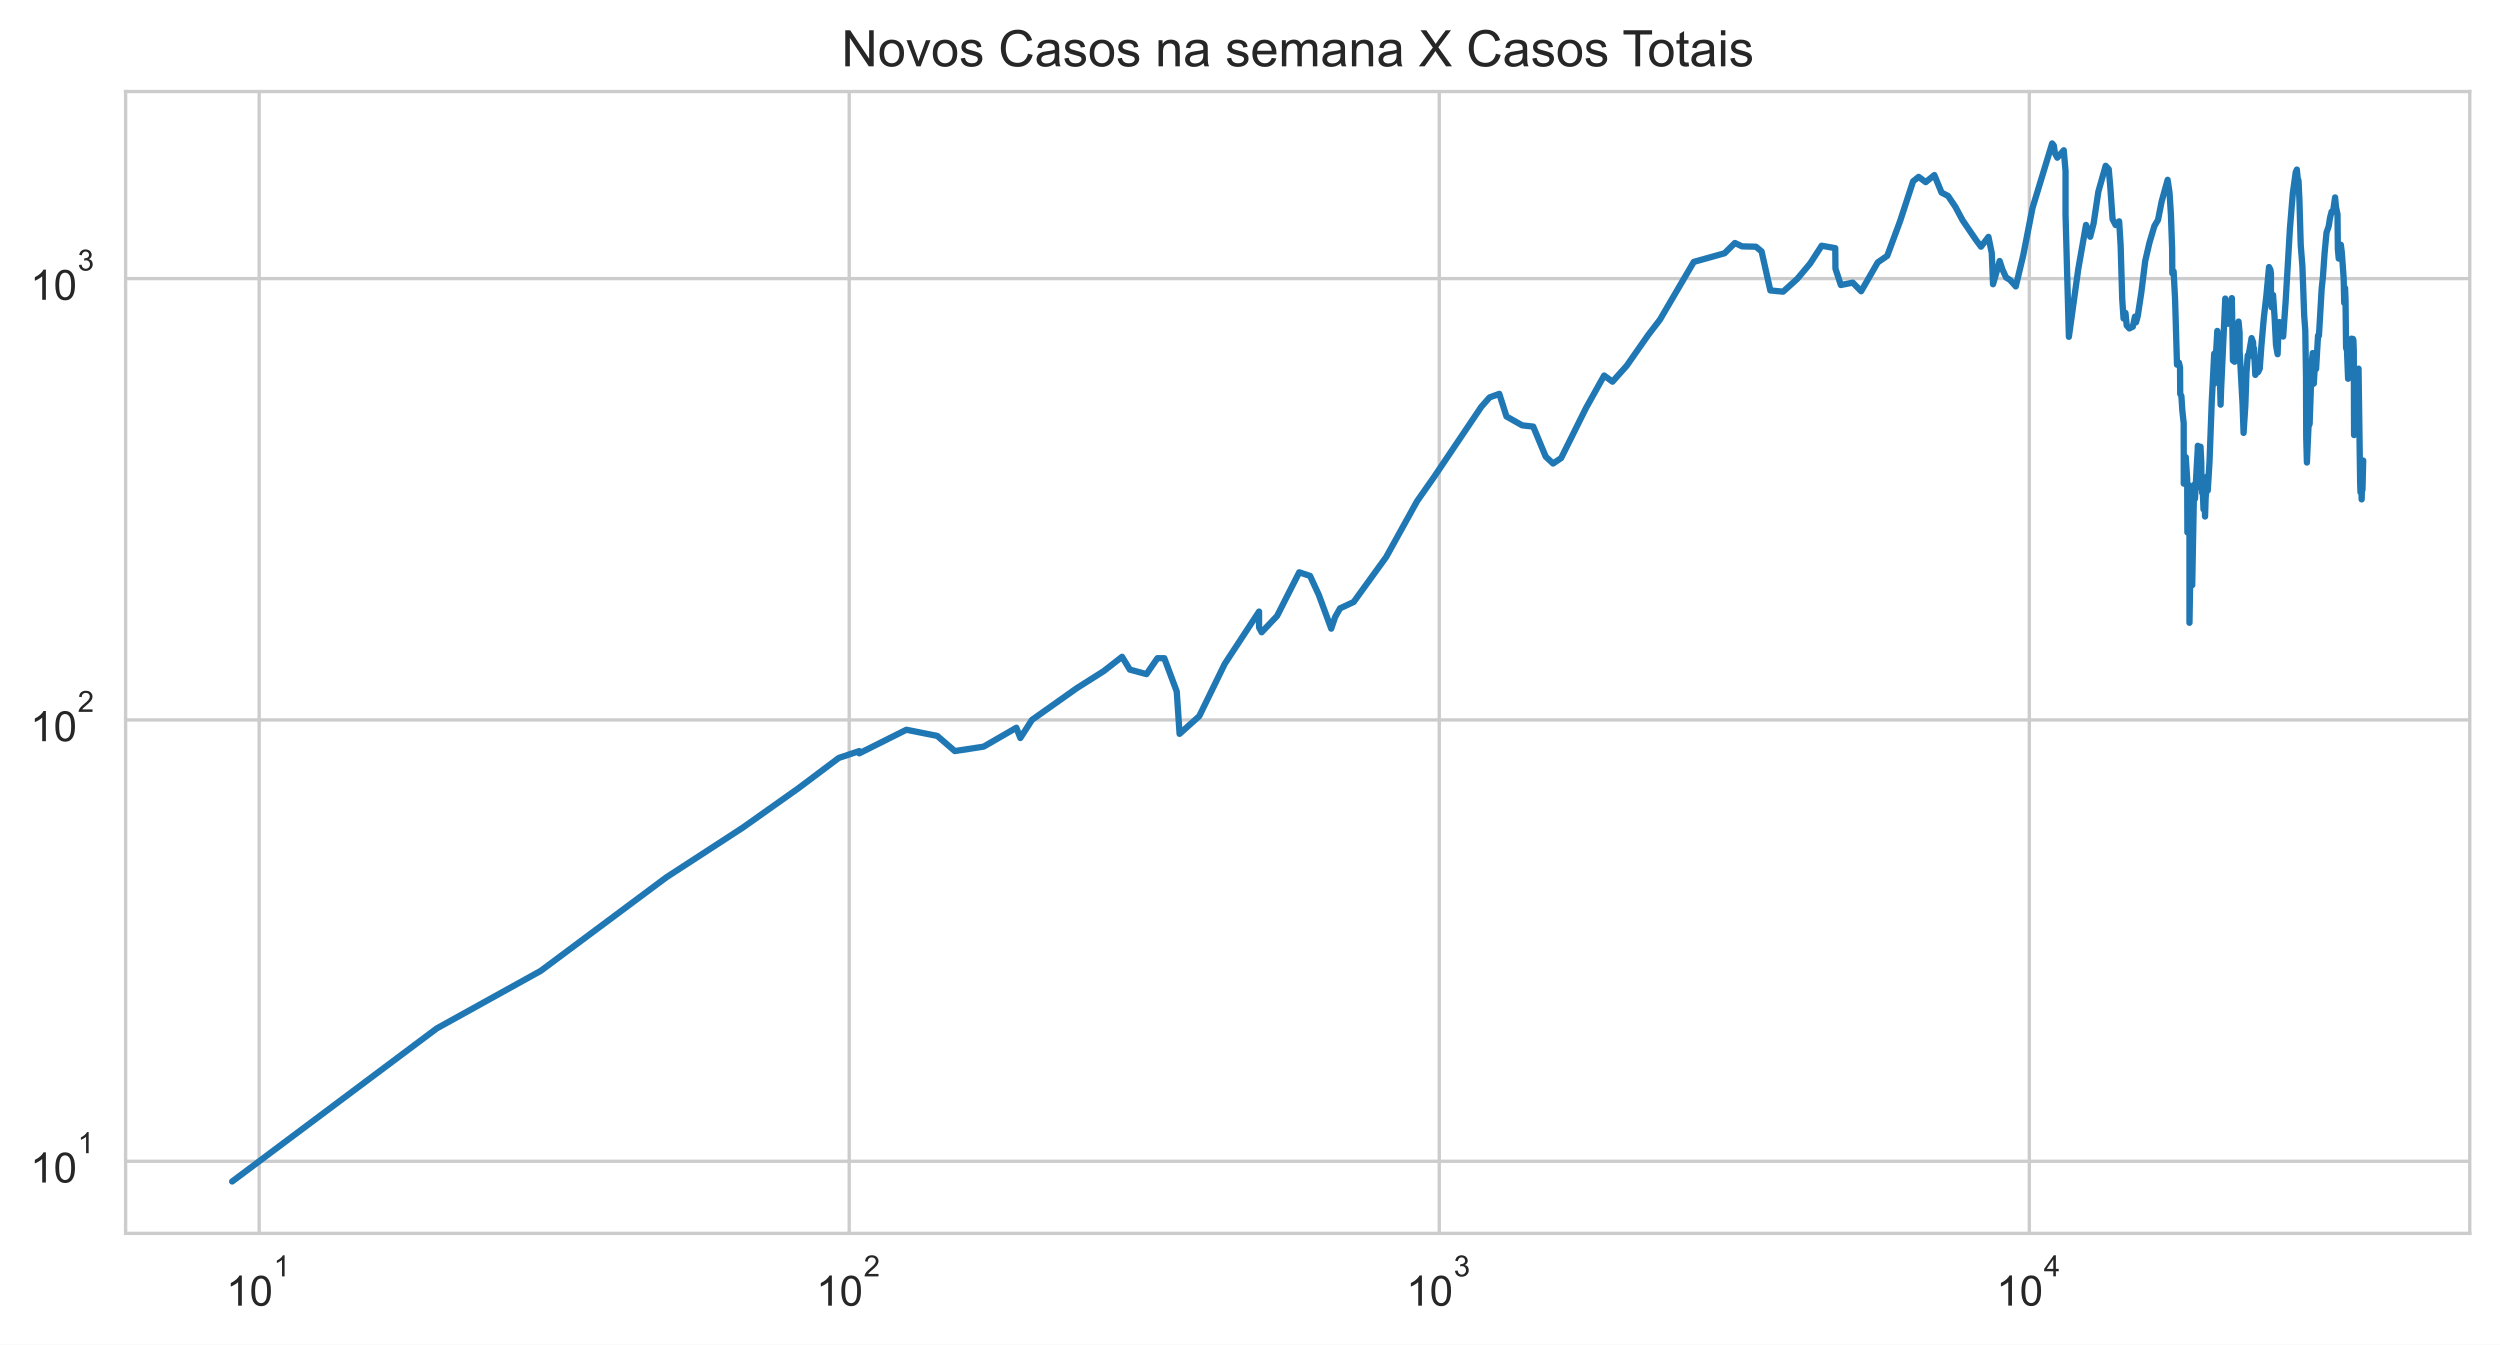
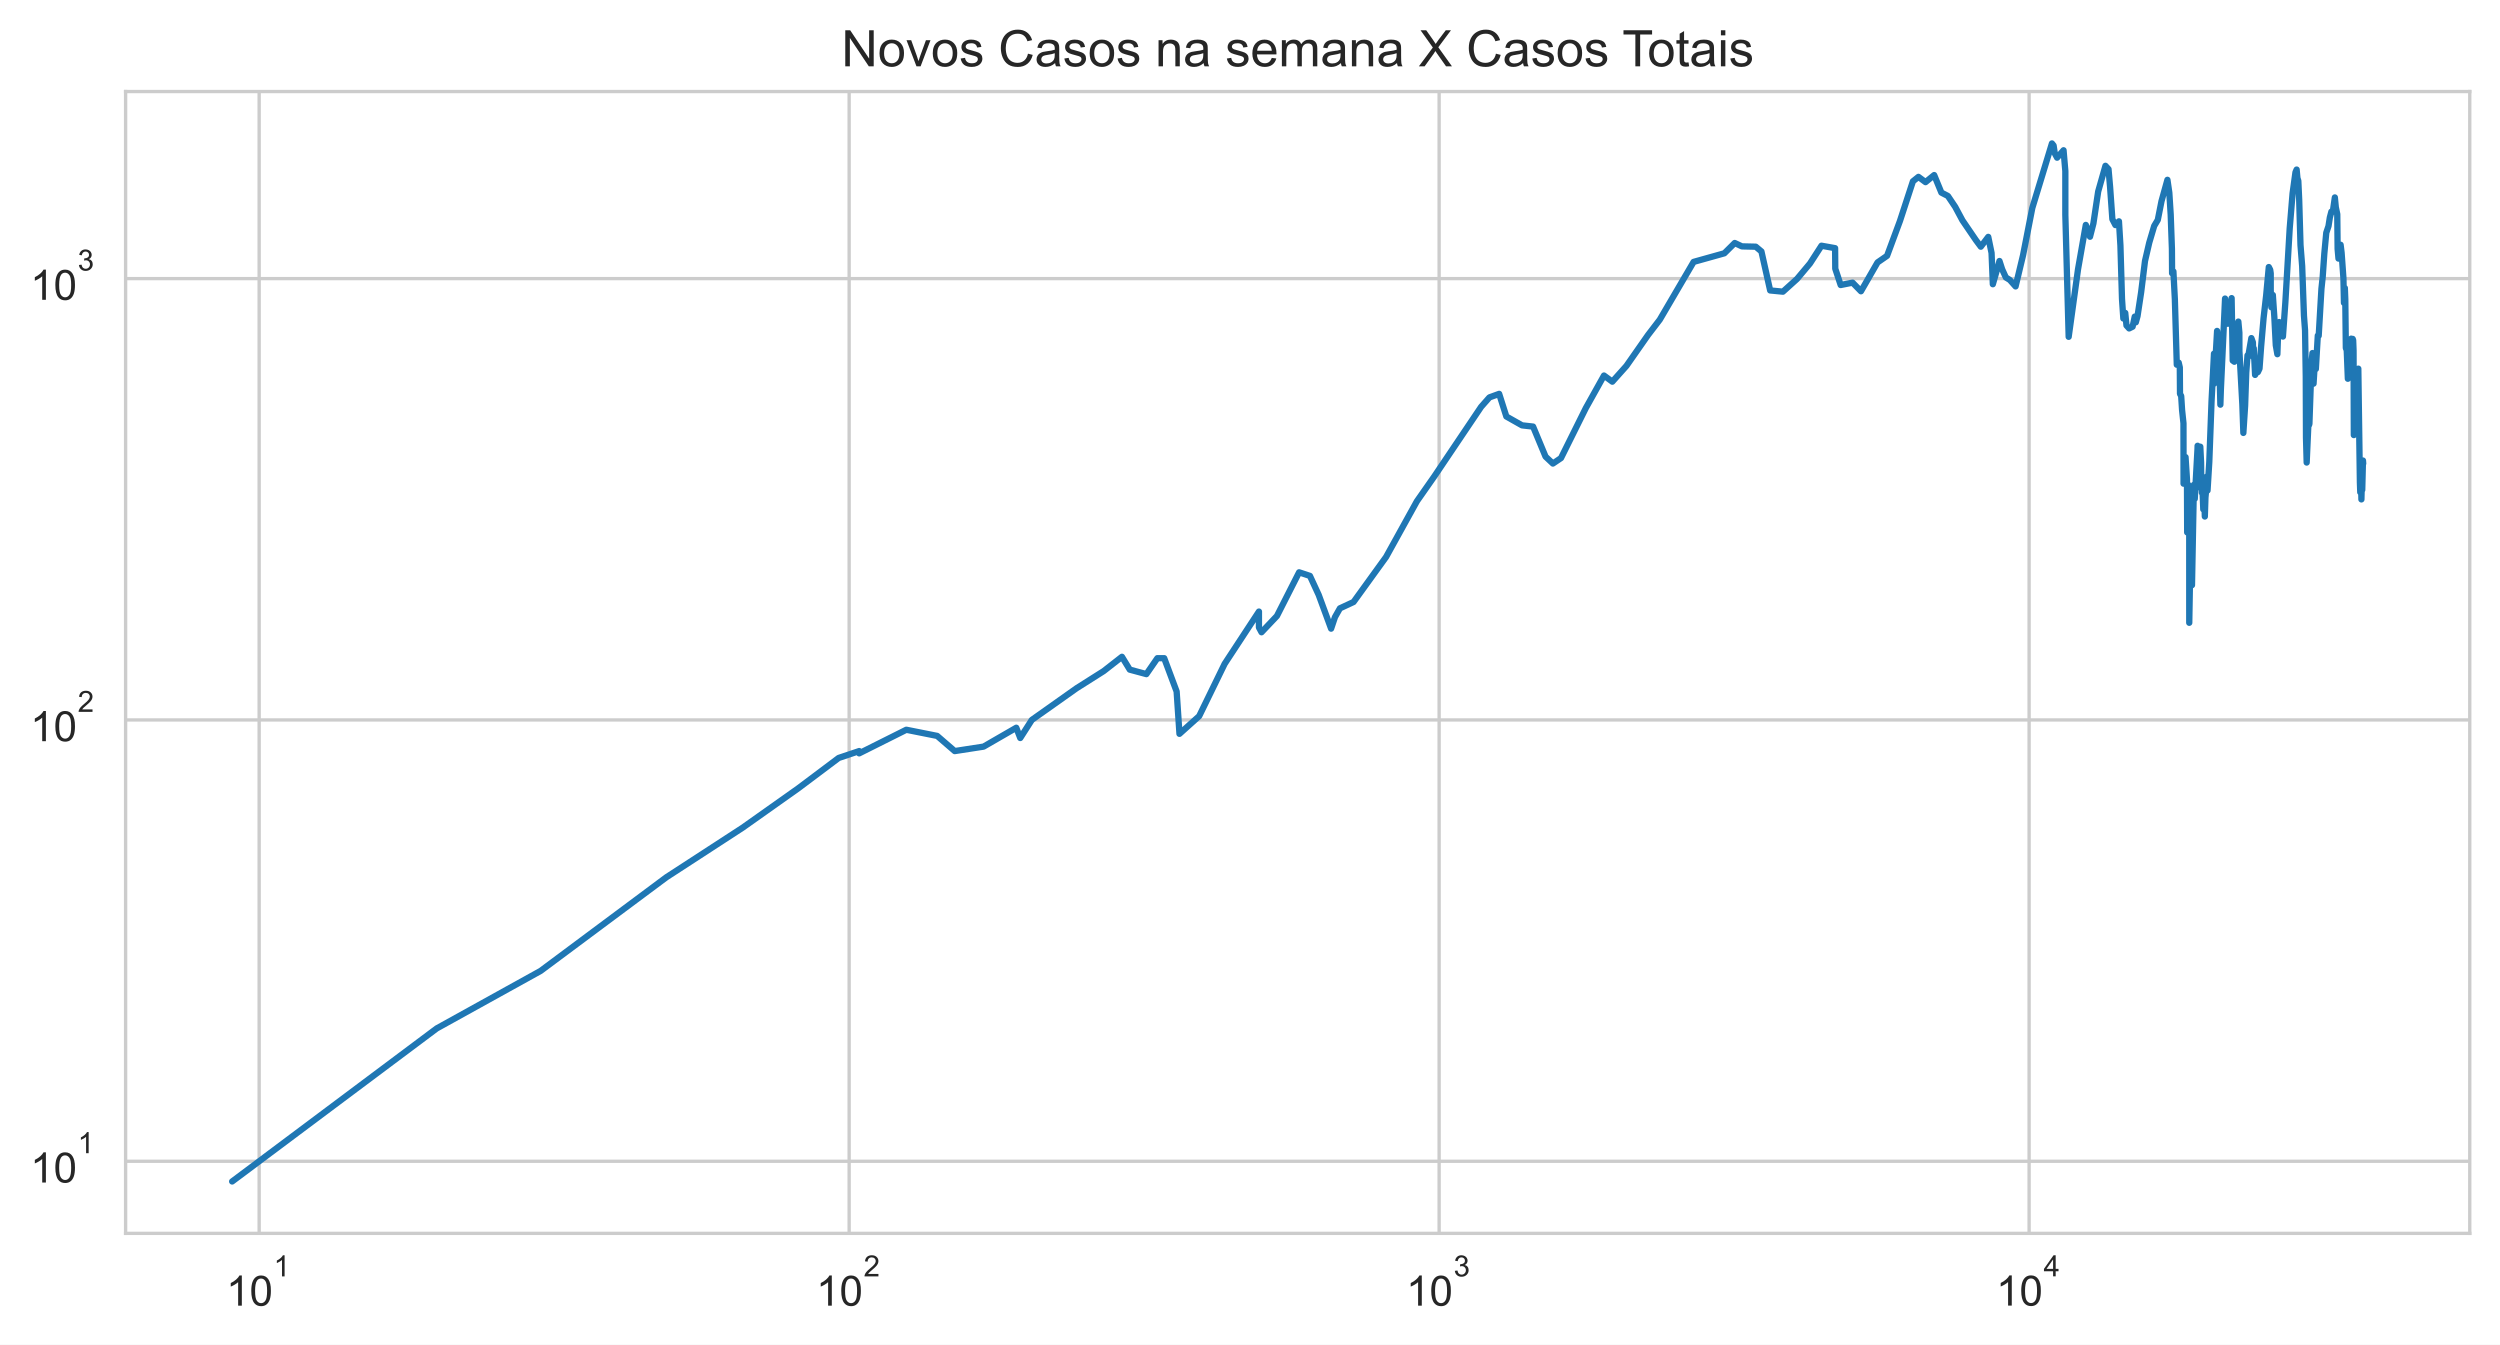
<svg xmlns="http://www.w3.org/2000/svg" xmlns:xlink="http://www.w3.org/1999/xlink" height="320.089pt" version="1.1" viewBox="0 0 595.1 320.089" width="595.1pt">
  <defs>
    <style type="text/css">*{stroke-linecap:butt;stroke-linejoin:round;}</style>
  </defs>
  <g id="figure_1">
    <g id="patch_1">
      <path d="M 0 320.089  L 595.1 320.089  L 595.1 0  L 0 0  z " style="fill:#ffffff;" />
    </g>
    <g id="axes_1">
      <g id="patch_2">
        <path d="M 29.9 293.589  L 587.9 293.589  L 587.9 21.789  L 29.9 21.789  z " style="fill:#ffffff;" />
      </g>
      <g id="matplotlib.axis_1">
        <g id="xtick_1">
          <g id="line2d_1">
-             <path clip-path="url(#pd5158578fe)" d="M 61.691 293.589  L 61.691 21.789  " style="fill:none;stroke:#cccccc;stroke-linecap:round;stroke-width:0.8;" />
+             <path clip-path="url(#pb382ea8616)" d="M 61.69 293.589  L 61.69 21.789  " style="fill:none;stroke:#cccccc;stroke-linecap:round;stroke-width:0.8;" />
          </g>
          <g id="text_1">
-             <g style="fill:#262626;" transform="translate(53.8405 310.9019)scale(0.1 -0.1)">
+             <g style="fill:#262626;" transform="translate(53.83979 310.9019)scale(0.1 -0.1)">
              <defs>
                <path d="M 37.25 0  L 28.469 0  L 28.469 56  Q 25.297 52.984 20.141 49.953  Q 14.984 46.922 10.891 45.406  L 10.891 53.906  Q 18.266 57.375 23.781 62.297  Q 29.297 67.234 31.594 71.875  L 37.25 71.875  z " id="ArialMT-49" />
                <path d="M 4.156 35.297  Q 4.156 48 6.766 55.734  Q 9.375 63.484 14.516 67.672  Q 19.672 71.875 27.484 71.875  Q 33.25 71.875 37.594 69.547  Q 41.938 67.234 44.766 62.859  Q 47.609 58.5 49.219 52.219  Q 50.828 45.953 50.828 35.297  Q 50.828 22.703 48.234 14.969  Q 45.656 7.234 40.5 3  Q 35.359 -1.219 27.484 -1.219  Q 17.141 -1.219 11.234 6.203  Q 4.156 15.141 4.156 35.297  z M 13.188 35.297  Q 13.188 17.672 17.312 11.828  Q 21.438 6 27.484 6  Q 33.547 6 37.672 11.859  Q 41.797 17.719 41.797 35.297  Q 41.797 52.984 37.672 58.781  Q 33.547 64.594 27.391 64.594  Q 21.344 64.594 17.719 59.469  Q 13.188 52.938 13.188 35.297  z " id="ArialMT-48" />
              </defs>
              <use transform="translate(0 0.99375)" xlink:href="#ArialMT-49" />
              <use transform="translate(55.61523 0.99375)" xlink:href="#ArialMT-48" />
              <use transform="translate(112.9728 70.6875)scale(0.7)" xlink:href="#ArialMT-49" />
            </g>
          </g>
        </g>
        <g id="xtick_2">
          <g id="line2d_2">
-             <path clip-path="url(#pd5158578fe)" d="M 202.145 293.589  L 202.145 21.789  " style="fill:none;stroke:#cccccc;stroke-linecap:round;stroke-width:0.8;" />
+             <path clip-path="url(#pb382ea8616)" d="M 202.129 293.589  L 202.129 21.789  " style="fill:none;stroke:#cccccc;stroke-linecap:round;stroke-width:0.8;" />
          </g>
          <g id="text_2">
-             <g style="fill:#262626;" transform="translate(194.2954 310.9019)scale(0.1 -0.1)">
+             <g style="fill:#262626;" transform="translate(194.2791 310.9019)scale(0.1 -0.1)">
              <defs>
                <path d="M 50.344 8.453  L 50.344 0  L 3.031 0  Q 2.938 3.172 4.047 6.109  Q 5.859 10.938 9.828 15.625  Q 13.812 20.312 21.344 26.469  Q 33.016 36.031 37.109 41.625  Q 41.219 47.219 41.219 52.203  Q 41.219 57.422 37.469 61  Q 33.734 64.594 27.734 64.594  Q 21.391 64.594 17.578 60.781  Q 13.766 56.984 13.719 50.25  L 4.688 51.172  Q 5.609 61.281 11.656 66.578  Q 17.719 71.875 27.938 71.875  Q 38.234 71.875 44.234 66.156  Q 50.25 60.453 50.25 52  Q 50.25 47.703 48.484 43.547  Q 46.734 39.406 42.656 34.812  Q 38.578 30.219 29.109 22.219  Q 21.188 15.578 18.938 13.203  Q 16.703 10.844 15.234 8.453  z " id="ArialMT-50" />
              </defs>
              <use transform="translate(0 0.99375)" xlink:href="#ArialMT-49" />
              <use transform="translate(55.61523 0.99375)" xlink:href="#ArialMT-48" />
              <use transform="translate(112.9728 70.6875)scale(0.7)" xlink:href="#ArialMT-50" />
            </g>
          </g>
        </g>
        <g id="xtick_3">
          <g id="line2d_3">
-             <path clip-path="url(#pd5158578fe)" d="M 342.6 293.589  L 342.6 21.789  " style="fill:none;stroke:#cccccc;stroke-linecap:round;stroke-width:0.8;" />
+             <path clip-path="url(#pb382ea8616)" d="M 342.568 293.589  L 342.568 21.789  " style="fill:none;stroke:#cccccc;stroke-linecap:round;stroke-width:0.8;" />
          </g>
          <g id="text_3">
-             <g style="fill:#262626;" transform="translate(334.7504 310.9019)scale(0.1 -0.1)">
+             <g style="fill:#262626;" transform="translate(334.7185 310.9019)scale(0.1 -0.1)">
              <defs>
                <path d="M 4.203 18.891  L 12.984 20.062  Q 14.5 12.594 18.141 9.297  Q 21.781 6 27 6  Q 33.203 6 37.469 10.297  Q 41.75 14.594 41.75 20.953  Q 41.75 27 37.797 30.922  Q 33.844 34.859 27.734 34.859  Q 25.25 34.859 21.531 33.891  L 22.516 41.609  Q 23.391 41.5 23.922 41.5  Q 29.547 41.5 34.031 44.422  Q 38.531 47.359 38.531 53.469  Q 38.531 58.297 35.25 61.469  Q 31.984 64.656 26.812 64.656  Q 21.688 64.656 18.266 61.422  Q 14.844 58.203 13.875 51.766  L 5.078 53.328  Q 6.688 62.156 12.391 67.016  Q 18.109 71.875 26.609 71.875  Q 32.469 71.875 37.391 69.359  Q 42.328 66.844 44.938 62.5  Q 47.562 58.156 47.562 53.266  Q 47.562 48.641 45.062 44.828  Q 42.578 41.016 37.703 38.766  Q 44.047 37.312 47.562 32.688  Q 51.078 28.078 51.078 21.141  Q 51.078 11.766 44.234 5.25  Q 37.406 -1.266 26.953 -1.266  Q 17.531 -1.266 11.297 4.344  Q 5.078 9.969 4.203 18.891  z " id="ArialMT-51" />
              </defs>
              <use transform="translate(0 0.99375)" xlink:href="#ArialMT-49" />
              <use transform="translate(55.61523 0.99375)" xlink:href="#ArialMT-48" />
              <use transform="translate(112.9728 70.6875)scale(0.7)" xlink:href="#ArialMT-51" />
            </g>
          </g>
        </g>
        <g id="xtick_4">
          <g id="line2d_4">
-             <path clip-path="url(#pd5158578fe)" d="M 483.055 293.589  L 483.055 21.789  " style="fill:none;stroke:#cccccc;stroke-linecap:round;stroke-width:0.8;" />
+             <path clip-path="url(#pb382ea8616)" d="M 483.008 293.589  L 483.008 21.789  " style="fill:none;stroke:#cccccc;stroke-linecap:round;stroke-width:0.8;" />
          </g>
          <g id="text_4">
-             <g style="fill:#262626;" transform="translate(475.2053 310.8019)scale(0.1 -0.1)">
+             <g style="fill:#262626;" transform="translate(475.1578 310.8019)scale(0.1 -0.1)">
              <defs>
                <path d="M 32.328 0  L 32.328 17.141  L 1.266 17.141  L 1.266 25.203  L 33.938 71.578  L 41.109 71.578  L 41.109 25.203  L 50.781 25.203  L 50.781 17.141  L 41.109 17.141  L 41.109 0  z M 32.328 25.203  L 32.328 57.469  L 9.906 25.203  z " id="ArialMT-52" />
              </defs>
              <use transform="translate(0 0.201563)" xlink:href="#ArialMT-49" />
              <use transform="translate(55.61523 0.201563)" xlink:href="#ArialMT-48" />
              <use transform="translate(112.9728 69.89531)scale(0.7)" xlink:href="#ArialMT-52" />
            </g>
          </g>
        </g>
        <g id="xtick_5" />
        <g id="xtick_6" />
        <g id="xtick_7" />
        <g id="xtick_8" />
        <g id="xtick_9" />
        <g id="xtick_10" />
        <g id="xtick_11" />
        <g id="xtick_12" />
        <g id="xtick_13" />
        <g id="xtick_14" />
        <g id="xtick_15" />
        <g id="xtick_16" />
        <g id="xtick_17" />
        <g id="xtick_18" />
        <g id="xtick_19" />
        <g id="xtick_20" />
        <g id="xtick_21" />
        <g id="xtick_22" />
        <g id="xtick_23" />
        <g id="xtick_24" />
        <g id="xtick_25" />
        <g id="xtick_26" />
        <g id="xtick_27" />
        <g id="xtick_28" />
        <g id="xtick_29" />
        <g id="xtick_30" />
        <g id="xtick_31" />
        <g id="xtick_32" />
        <g id="xtick_33" />
        <g id="xtick_34" />
        <g id="xtick_35" />
        <g id="xtick_36" />
      </g>
      <g id="matplotlib.axis_2">
        <g id="ytick_1">
          <g id="line2d_5">
-             <path clip-path="url(#pd5158578fe)" d="M 29.9 276.428  L 587.9 276.428  " style="fill:none;stroke:#cccccc;stroke-linecap:round;stroke-width:0.8;" />
+             <path clip-path="url(#pb382ea8616)" d="M 29.9 276.428  L 587.9 276.428  " style="fill:none;stroke:#cccccc;stroke-linecap:round;stroke-width:0.8;" />
          </g>
          <g id="text_5">
            <g style="fill:#262626;" transform="translate(7.2 281.5839)scale(0.1 -0.1)">
              <use transform="translate(0 0.99375)" xlink:href="#ArialMT-49" />
              <use transform="translate(55.61523 0.99375)" xlink:href="#ArialMT-48" />
              <use transform="translate(112.9728 70.6875)scale(0.7)" xlink:href="#ArialMT-49" />
            </g>
          </g>
        </g>
        <g id="ytick_2">
          <g id="line2d_6">
-             <path clip-path="url(#pd5158578fe)" d="M 29.9 171.371  L 587.9 171.371  " style="fill:none;stroke:#cccccc;stroke-linecap:round;stroke-width:0.8;" />
+             <path clip-path="url(#pb382ea8616)" d="M 29.9 171.371  L 587.9 171.371  " style="fill:none;stroke:#cccccc;stroke-linecap:round;stroke-width:0.8;" />
          </g>
          <g id="text_6">
            <g style="fill:#262626;" transform="translate(7.2 176.5268)scale(0.1 -0.1)">
              <use transform="translate(0 0.99375)" xlink:href="#ArialMT-49" />
              <use transform="translate(55.61523 0.99375)" xlink:href="#ArialMT-48" />
              <use transform="translate(112.9728 70.6875)scale(0.7)" xlink:href="#ArialMT-50" />
            </g>
          </g>
        </g>
        <g id="ytick_3">
          <g id="line2d_7">
-             <path clip-path="url(#pd5158578fe)" d="M 29.9 66.314  L 587.9 66.314  " style="fill:none;stroke:#cccccc;stroke-linecap:round;stroke-width:0.8;" />
+             <path clip-path="url(#pb382ea8616)" d="M 29.9 66.314  L 587.9 66.314  " style="fill:none;stroke:#cccccc;stroke-linecap:round;stroke-width:0.8;" />
          </g>
          <g id="text_7">
            <g style="fill:#262626;" transform="translate(7.2 71.46976)scale(0.1 -0.1)">
              <use transform="translate(0 0.99375)" xlink:href="#ArialMT-49" />
              <use transform="translate(55.61523 0.99375)" xlink:href="#ArialMT-48" />
              <use transform="translate(112.9728 70.6875)scale(0.7)" xlink:href="#ArialMT-51" />
            </g>
          </g>
        </g>
        <g id="ytick_4" />
        <g id="ytick_5" />
        <g id="ytick_6" />
        <g id="ytick_7" />
        <g id="ytick_8" />
        <g id="ytick_9" />
        <g id="ytick_10" />
        <g id="ytick_11" />
        <g id="ytick_12" />
        <g id="ytick_13" />
        <g id="ytick_14" />
        <g id="ytick_15" />
        <g id="ytick_16" />
        <g id="ytick_17" />
        <g id="ytick_18" />
        <g id="ytick_19" />
        <g id="ytick_20" />
        <g id="ytick_21" />
        <g id="ytick_22" />
        <g id="ytick_23" />
      </g>
      <g id="line2d_8">
-         <path clip-path="url(#pd5158578fe)" d="M 55.264 281.235  L 103.972 244.802  L 128.705 231.11  L 158.632 208.828  L 176.799 197.018  L 190.04 187.644  L 199.655 180.425  L 204.538 178.786  L 204.538 179.326  L 215.757 173.711  L 223.104 175.175  L 227.284 178.786  L 234.153 177.725  L 241.936 173.233  L 242.882 175.674  L 245.635 171.371  L 256.306 163.819  L 262.733 159.752  L 267.092 156.346  L 268.956 159.4  L 272.905 160.465  L 275.525 156.675  L 277.152 156.675  L 280.111 164.599  L 280.787 174.682  L 285.475 170.467  L 291.543 158.017  L 299.706 145.578  L 299.706 149.36  L 300.319 150.5  L 303.989 146.627  L 309.267 136.234  L 311.846 137.087  L 313.931 141.608  L 316.884 149.642  L 317.806 146.893  L 318.986 144.807  L 322.222 143.302  L 329.972 132.582  L 337.315 119.31  L 341.43 113.437  L 352.593 96.857  L 354.58 94.597  L 356.891 93.756  L 358.604 99.141  L 362.335 101.25  L 364.97 101.545  L 367.94 108.694  L 369.687 110.34  L 371.612 109.042  L 377.533 97.125  L 381.849 89.393  L 383.836 90.853  L 387.186 87.105  L 392.337 79.744  L 395.133 76.097  L 403.188 62.34  L 410.503 60.295  L 412.977 57.843  L 414.684 58.646  L 417.98 58.723  L 419.33 59.857  L 421.41 69.137  L 424.45 69.429  L 427.8 66.405  L 430.889 62.718  L 433.625 58.492  L 436.87 59.072  L 436.909 63.957  L 438.195 67.845  L 441.03 67.282  L 443.026 69.331  L 446.975 62.465  L 449.236 60.899  L 452.301 52.621  L 455.392 43.162  L 456.712 42.103  L 458.399 43.355  L 460.456 41.676  L 462.172 45.849  L 463.716 46.643  L 465.458 49.235  L 467.184 52.452  L 470.397 57.166  L 471.557 58.723  L 473.328 56.389  L 474.117 60.215  L 474.42 67.656  L 476.002 62.131  L 476.635 64.087  L 477.517 66.041  L 478.464 66.634  L 479.836 68.176  L 481.617 60.737  L 483.813 49.518  L 488.491 34.144  L 488.886 34.643  L 489.168 36.503  L 489.717 37.536  L 491.256 35.773  L 491.681 40.729  L 491.681 51.158  L 492.476 80.175  L 494.703 64.087  L 496.554 53.543  L 497.553 56.352  L 498.361 53.199  L 499.499 45.588  L 501.23 39.47  L 501.959 40.262  L 502.334 44.5  L 502.879 52.184  L 503.601 53.577  L 504.445 52.689  L 504.796 58.454  L 505.171 71.171  L 505.488 75.815  L 505.943 74.486  L 506.235 77.475  L 506.87 78.179  L 507.699 77.767  L 508.202 75.368  L 508.46 76.723  L 508.864 75.257  L 509.725 69.576  L 510.644 62.131  L 511.656 57.767  L 512.836 53.785  L 513.691 52.351  L 514.57 47.905  L 515.987 42.806  L 516.434 45.878  L 516.764 51.092  L 517.055 59.267  L 517.093 65.054  L 517.407 64.612  L 517.753 71.222  L 518.214 86.818  L 518.668 86.321  L 518.933 87.467  L 518.977 93.756  L 519.261 94.259  L 519.47 97.575  L 519.804 100.762  L 519.824 115.134  L 520.084 115.134  L 520.297 108.809  L 520.637 114.082  L 520.686 126.734  L 520.952 115.401  L 521.178 126.392  L 521.181 148.247  L 521.471 131.427  L 521.834 139.291  L 521.834 139.291  L 522.285 115.401  L 522.493 118.731  L 523.147 106.882  L 523.17 106.112  L 523.17 113.181  L 523.585 106.993  L 523.808 106.33  L 523.995 110.101  L 524.048 116.347  L 524.194 116.347  L 524.194 117.314  L 524.259 114.474  L 524.52 121.246  L 524.779 119.31  L 524.889 122.95  L 525.034 118.444  L 525.22 116.484  L 525.355 113.437  L 525.534 116.759  L 525.949 109.982  L 526.488 95.539  L 527.071 84.179  L 527.092 91.325  L 527.805 78.775  L 528.083 81.365  L 528.356 87.105  L 528.588 96.325  L 528.715 92.605  L 528.715 92.605  L 529.705 71.07  L 530.118 76.21  L 530.344 77.069  L 530.674 75.703  L 531.267 70.969  L 531.267 70.969  L 531.529 85.828  L 531.919 86.109  L 532.426 79.197  L 532.867 76.552  L 533.112 79.197  L 533.12 83.91  L 533.128 83.709  L 533.819 96.237  L 534.06 103.051  L 534.479 96.59  L 534.749 88.717  L 535.049 84.586  L 535.308 84.314  L 535.968 80.485  L 536.333 81.492  L 536.415 84.996  L 536.539 82.914  L 536.856 89.242  L 537.236 88.568  L 537.521 88.568  L 537.904 87.758  L 538.298 82.392  L 538.877 75.703  L 539.492 70.317  L 540.118 63.569  L 540.449 64.218  L 540.578 65.098  L 540.578 69.04  L 540.732 73.142  L 541.079 70.217  L 541.439 75.479  L 541.784 82.198  L 542.158 84.314  L 542.279 80.923  L 542.592 76.666  L 542.831 79.197  L 543.198 78.715  L 543.482 80.113  L 544.059 71.991  L 545.094 54.378  L 545.778 46.054  L 546.468 41.016  L 546.745 40.365  L 546.928 42.372  L 547.141 43.052  L 547.352 47.571  L 547.666 58.338  L 548.062 63.355  L 548.489 75.146  L 548.748 78.655  L 548.92 89.696  L 548.972 104.188  L 549.135 110.101  L 549.6 99.706  L 549.708 101.152  L 549.786 100.859  L 550.299 86.109  L 550.519 84.044  L 550.616 89.925  L 550.773 91.325  L 551.1 85.968  L 551.319 87.831  L 551.785 79.867  L 551.999 79.928  L 552.649 68.75  L 552.95 65.905  L 553.335 60.375  L 553.798 55.408  L 554.331 53.82  L 554.649 51.784  L 555.017 50.379  L 555.348 50.443  L 555.842 47  L 556.07 49.329  L 556.417 50.994  L 556.505 59.267  L 556.707 61.552  L 557.214 58.262  L 557.447 60.136  L 557.887 66.268  L 558.01 72.094  L 558.222 68.558  L 558.325 71.171  L 558.46 82.849  L 558.674 83.376  L 558.938 90.156  L 559.1 88.42  L 559.599 80.986  L 559.742 80.61  L 559.932 81.302  L 560.09 80.672  L 560.2 80.986  L 560.293 83.442  L 560.363 103.564  L 560.953 90.002  L 561.104 90.156  L 561.34 88.568  L 561.343 90.31  L 561.427 87.758  L 561.808 114.869  L 561.892 117.174  L 561.959 112.173  L 562.019 113.952  L 562.091 114.343  L 562.166 118.875  L 562.266 115.001  L 562.362 116.621  L 562.536 109.627  L 562.536 109.627  " style="fill:none;stroke:#1f77b4;stroke-linecap:round;stroke-width:1.5;" />
+         <path clip-path="url(#pb382ea8616)" d="M 55.264 281.235  L 103.966 244.802  L 128.696 231.11  L 158.62 208.828  L 176.786 197.018  L 190.025 187.644  L 199.639 180.425  L 204.521 178.786  L 204.521 179.326  L 215.739 173.711  L 223.085 175.175  L 227.265 178.786  L 234.133 177.725  L 241.916 173.233  L 242.861 175.674  L 245.613 171.371  L 256.283 163.819  L 262.71 159.752  L 267.068 156.346  L 268.932 159.4  L 272.881 160.465  L 275.501 156.675  L 277.127 156.675  L 280.086 164.599  L 280.762 174.682  L 285.45 170.467  L 291.517 158.017  L 299.679 145.578  L 299.679 149.36  L 300.292 150.5  L 303.961 146.627  L 309.239 136.234  L 311.817 137.087  L 313.902 141.608  L 316.855 149.642  L 317.777 146.893  L 318.956 144.807  L 322.193 143.302  L 329.942 132.582  L 337.284 119.31  L 341.398 113.437  L 352.56 96.857  L 354.547 94.597  L 356.858 93.756  L 358.571 99.141  L 362.301 101.25  L 364.936 101.545  L 367.905 108.694  L 369.652 110.34  L 371.577 109.042  L 377.497 97.125  L 381.813 89.393  L 383.799 90.853  L 387.149 87.105  L 392.299 79.744  L 395.095 76.097  L 403.149 62.34  L 410.463 60.295  L 412.937 57.843  L 414.644 58.646  L 417.94 58.723  L 419.29 59.857  L 421.369 69.137  L 424.409 69.429  L 427.758 66.405  L 430.848 62.718  L 433.583 58.492  L 436.828 59.072  L 436.867 63.957  L 438.153 67.845  L 440.987 67.282  L 442.983 69.331  L 446.931 62.465  L 449.192 60.899  L 452.257 52.621  L 455.348 43.162  L 456.668 42.103  L 458.354 43.355  L 460.411 41.676  L 462.127 45.849  L 463.671 46.643  L 465.413 49.235  L 467.138 52.452  L 470.351 57.166  L 471.511 58.723  L 473.282 56.389  L 474.071 60.215  L 474.374 67.656  L 475.955 62.131  L 476.588 64.087  L 477.47 66.041  L 478.417 66.634  L 479.789 68.176  L 481.57 60.737  L 483.765 49.518  L 488.443 34.144  L 488.838 34.643  L 489.12 36.503  L 489.669 37.536  L 491.208 35.773  L 491.633 40.729  L 491.633 51.158  L 492.427 80.175  L 494.654 64.087  L 496.505 53.543  L 497.504 56.352  L 498.312 53.199  L 499.449 45.588  L 501.181 39.47  L 501.91 40.262  L 502.284 44.5  L 502.829 52.184  L 503.552 53.577  L 504.395 52.689  L 504.746 58.454  L 505.121 71.171  L 505.438 75.815  L 505.893 74.486  L 506.185 77.475  L 506.82 78.179  L 507.648 77.767  L 508.151 75.368  L 508.409 76.723  L 508.814 75.257  L 509.675 69.576  L 510.594 62.131  L 511.606 57.767  L 512.785 53.785  L 513.64 52.351  L 514.519 47.905  L 515.936 42.806  L 516.382 45.878  L 516.713 51.092  L 517.004 59.267  L 517.042 65.054  L 517.356 64.612  L 517.702 71.222  L 518.163 86.818  L 518.617 86.321  L 518.882 87.467  L 518.926 93.756  L 519.209 94.259  L 519.418 97.575  L 519.753 100.762  L 519.773 115.134  L 520.033 115.134  L 520.245 108.809  L 520.585 114.082  L 520.635 126.734  L 520.901 115.401  L 521.126 126.392  L 521.13 148.247  L 521.419 131.427  L 521.782 139.291  L 521.782 139.291  L 522.233 115.401  L 522.441 118.731  L 523.095 106.882  L 523.118 106.112  L 523.118 113.181  L 523.533 106.993  L 523.756 106.33  L 523.943 110.101  L 523.996 116.347  L 524.142 116.347  L 524.142 117.314  L 524.207 114.474  L 524.468 121.246  L 524.727 119.31  L 524.837 122.95  L 524.982 118.444  L 525.168 116.484  L 525.303 113.437  L 525.482 116.759  L 525.897 109.982  L 526.435 95.539  L 527.019 84.179  L 527.04 91.325  L 527.753 78.775  L 528.03 81.365  L 528.304 87.105  L 528.535 96.325  L 528.662 92.605  L 528.662 92.605  L 529.653 71.07  L 530.066 76.21  L 530.291 77.069  L 530.621 75.703  L 531.214 70.969  L 531.214 70.969  L 531.476 85.828  L 531.866 86.109  L 532.373 79.197  L 532.814 76.552  L 533.059 79.197  L 533.067 83.91  L 533.075 83.709  L 533.766 96.237  L 534.007 103.051  L 534.426 96.59  L 534.696 88.717  L 534.996 84.586  L 535.255 84.314  L 535.914 80.485  L 536.28 81.492  L 536.361 84.996  L 536.486 82.914  L 536.802 89.242  L 537.182 88.568  L 537.468 88.568  L 537.851 87.758  L 538.244 82.392  L 538.823 75.703  L 539.438 70.317  L 540.064 63.569  L 540.396 64.218  L 540.524 65.098  L 540.524 69.04  L 540.678 73.142  L 541.025 70.217  L 541.385 75.479  L 541.73 82.198  L 542.104 84.314  L 542.224 80.923  L 542.538 76.666  L 542.776 79.197  L 543.144 78.715  L 543.428 80.113  L 544.005 71.991  L 545.039 54.378  L 545.724 46.054  L 546.413 41.016  L 546.691 40.365  L 546.873 42.372  L 547.087 43.052  L 547.298 47.571  L 547.611 58.338  L 548.008 63.355  L 548.435 75.146  L 548.693 78.655  L 548.865 89.696  L 548.917 104.188  L 549.08 110.101  L 549.545 99.706  L 549.653 101.152  L 549.731 100.859  L 550.244 86.109  L 550.464 84.044  L 550.561 89.925  L 550.718 91.325  L 551.045 85.968  L 551.264 87.831  L 551.73 79.867  L 551.943 79.928  L 552.594 68.75  L 552.895 65.905  L 553.28 60.375  L 553.743 55.408  L 554.276 53.82  L 554.593 51.784  L 554.962 50.379  L 555.293 50.443  L 555.787 47  L 556.014 49.329  L 556.361 50.994  L 556.449 59.267  L 556.652 61.552  L 557.158 58.262  L 557.391 60.136  L 557.831 66.268  L 557.954 72.094  L 558.166 68.558  L 558.269 71.171  L 558.404 82.849  L 558.618 83.376  L 558.883 90.156  L 559.044 88.42  L 559.543 80.986  L 559.686 80.61  L 559.876 81.302  L 560.034 80.672  L 560.144 80.986  L 560.237 83.442  L 560.307 103.564  L 560.897 90.002  L 561.048 90.156  L 561.283 88.568  L 561.287 90.31  L 561.371 87.758  L 561.751 114.869  L 561.835 117.174  L 561.902 112.173  L 561.962 113.952  L 562.034 114.343  L 562.109 118.875  L 562.209 115.001  L 562.306 116.621  L 562.48 109.627  L 562.536 110.34  " style="fill:none;stroke:#1f77b4;stroke-linecap:round;stroke-width:1.5;" />
      </g>
      <g id="patch_3">
        <path d="M 29.9 293.589  L 29.9 21.789  " style="fill:none;stroke:#cccccc;stroke-linecap:square;stroke-linejoin:miter;stroke-width:0.8;" />
      </g>
      <g id="patch_4">
        <path d="M 587.9 293.589  L 587.9 21.789  " style="fill:none;stroke:#cccccc;stroke-linecap:square;stroke-linejoin:miter;stroke-width:0.8;" />
      </g>
      <g id="patch_5">
        <path d="M 29.9 293.589  L 587.9 293.589  " style="fill:none;stroke:#cccccc;stroke-linecap:square;stroke-linejoin:miter;stroke-width:0.8;" />
      </g>
      <g id="patch_6">
        <path d="M 29.9 21.789  L 587.9 21.789  " style="fill:none;stroke:#cccccc;stroke-linecap:square;stroke-linejoin:miter;stroke-width:0.8;" />
      </g>
      <g id="text_8">
        <g style="fill:#262626;" transform="translate(200.2953 15.78937)scale(0.12 -0.12)">
          <defs>
            <path d="M 7.625 0  L 7.625 71.578  L 17.328 71.578  L 54.938 15.375  L 54.938 71.578  L 64.016 71.578  L 64.016 0  L 54.297 0  L 16.703 56.25  L 16.703 0  z " id="ArialMT-78" />
            <path d="M 3.328 25.922  Q 3.328 40.328 11.328 47.266  Q 18.016 53.031 27.641 53.031  Q 38.328 53.031 45.109 46.016  Q 51.906 39.016 51.906 26.656  Q 51.906 16.656 48.906 10.906  Q 45.906 5.172 40.156 2  Q 34.422 -1.172 27.641 -1.172  Q 16.75 -1.172 10.031 5.812  Q 3.328 12.797 3.328 25.922  z M 12.359 25.922  Q 12.359 15.969 16.703 11.016  Q 21.047 6.062 27.641 6.062  Q 34.188 6.062 38.531 11.031  Q 42.875 16.016 42.875 26.219  Q 42.875 35.844 38.5 40.797  Q 34.125 45.75 27.641 45.75  Q 21.047 45.75 16.703 40.812  Q 12.359 35.891 12.359 25.922  z " id="ArialMT-111" />
            <path d="M 21 0  L 1.266 51.859  L 10.547 51.859  L 21.688 20.797  Q 23.484 15.766 25 10.359  Q 26.172 14.453 28.266 20.219  L 39.797 51.859  L 48.828 51.859  L 29.203 0  z " id="ArialMT-118" />
            <path d="M 3.078 15.484  L 11.766 16.844  Q 12.5 11.625 15.844 8.844  Q 19.188 6.062 25.203 6.062  Q 31.25 6.062 34.172 8.516  Q 37.109 10.984 37.109 14.312  Q 37.109 17.281 34.516 19  Q 32.719 20.172 25.531 21.969  Q 15.875 24.422 12.141 26.203  Q 8.406 27.984 6.469 31.125  Q 4.547 34.281 4.547 38.094  Q 4.547 41.547 6.125 44.5  Q 7.719 47.469 10.453 49.422  Q 12.5 50.922 16.031 51.969  Q 19.578 53.031 23.641 53.031  Q 29.734 53.031 34.344 51.266  Q 38.969 49.516 41.156 46.5  Q 43.359 43.5 44.188 38.484  L 35.594 37.312  Q 35.016 41.312 32.203 43.547  Q 29.391 45.797 24.266 45.797  Q 18.219 45.797 15.625 43.797  Q 13.031 41.797 13.031 39.109  Q 13.031 37.406 14.109 36.031  Q 15.188 34.625 17.484 33.688  Q 18.797 33.203 25.25 31.453  Q 34.578 28.953 38.25 27.359  Q 41.938 25.781 44.031 22.75  Q 46.141 19.734 46.141 15.234  Q 46.141 10.844 43.578 6.953  Q 41.016 3.078 36.172 0.953  Q 31.344 -1.172 25.25 -1.172  Q 15.141 -1.172 9.844 3.031  Q 4.547 7.234 3.078 15.484  z " id="ArialMT-115" />
            <path id="ArialMT-32" />
            <path d="M 58.797 25.094  L 68.266 22.703  Q 65.281 11.031 57.547 4.906  Q 49.812 -1.219 38.625 -1.219  Q 27.047 -1.219 19.797 3.484  Q 12.547 8.203 8.766 17.141  Q 4.984 26.078 4.984 36.328  Q 4.984 47.516 9.25 55.828  Q 13.531 64.156 21.406 68.469  Q 29.297 72.797 38.766 72.797  Q 49.516 72.797 56.828 67.328  Q 64.156 61.859 67.047 51.953  L 57.719 49.75  Q 55.219 57.562 50.484 61.125  Q 45.75 64.703 38.578 64.703  Q 30.328 64.703 24.781 60.734  Q 19.234 56.781 16.984 50.109  Q 14.75 43.453 14.75 36.375  Q 14.75 27.25 17.406 20.438  Q 20.062 13.625 25.672 10.25  Q 31.297 6.891 37.844 6.891  Q 45.797 6.891 51.312 11.469  Q 56.844 16.062 58.797 25.094  z " id="ArialMT-67" />
            <path d="M 40.438 6.391  Q 35.547 2.25 31.031 0.531  Q 26.516 -1.172 21.344 -1.172  Q 12.797 -1.172 8.203 3  Q 3.609 7.172 3.609 13.672  Q 3.609 17.484 5.344 20.625  Q 7.078 23.781 9.891 25.688  Q 12.703 27.594 16.219 28.562  Q 18.797 29.25 24.031 29.891  Q 34.672 31.156 39.703 32.906  Q 39.75 34.719 39.75 35.203  Q 39.75 40.578 37.25 42.781  Q 33.891 45.75 27.25 45.75  Q 21.047 45.75 18.094 43.578  Q 15.141 41.406 13.719 35.891  L 5.125 37.062  Q 6.297 42.578 8.984 45.969  Q 11.672 49.359 16.75 51.188  Q 21.828 53.031 28.516 53.031  Q 35.156 53.031 39.297 51.469  Q 43.453 49.906 45.406 47.531  Q 47.359 45.172 48.141 41.547  Q 48.578 39.312 48.578 33.453  L 48.578 21.734  Q 48.578 9.469 49.141 6.219  Q 49.703 2.984 51.375 0  L 42.188 0  Q 40.828 2.734 40.438 6.391  z M 39.703 26.031  Q 34.906 24.078 25.344 22.703  Q 19.922 21.922 17.672 20.938  Q 15.438 19.969 14.203 18.094  Q 12.984 16.219 12.984 13.922  Q 12.984 10.406 15.641 8.062  Q 18.312 5.719 23.438 5.719  Q 28.516 5.719 32.469 7.938  Q 36.422 10.156 38.281 14.016  Q 39.703 17 39.703 22.797  z " id="ArialMT-97" />
            <path d="M 6.594 0  L 6.594 51.859  L 14.5 51.859  L 14.5 44.484  Q 20.219 53.031 31 53.031  Q 35.688 53.031 39.625 51.344  Q 43.562 49.656 45.516 46.922  Q 47.469 44.188 48.25 40.438  Q 48.734 37.984 48.734 31.891  L 48.734 0  L 39.938 0  L 39.938 31.547  Q 39.938 36.922 38.906 39.578  Q 37.891 42.234 35.281 43.812  Q 32.672 45.406 29.156 45.406  Q 23.531 45.406 19.453 41.844  Q 15.375 38.281 15.375 28.328  L 15.375 0  z " id="ArialMT-110" />
            <path d="M 42.094 16.703  L 51.172 15.578  Q 49.031 7.625 43.219 3.219  Q 37.406 -1.172 28.375 -1.172  Q 17 -1.172 10.328 5.828  Q 3.656 12.844 3.656 25.484  Q 3.656 38.578 10.391 45.797  Q 17.141 53.031 27.875 53.031  Q 38.281 53.031 44.875 45.953  Q 51.469 38.875 51.469 26.031  Q 51.469 25.25 51.422 23.688  L 12.75 23.688  Q 13.234 15.141 17.578 10.594  Q 21.922 6.062 28.422 6.062  Q 33.25 6.062 36.672 8.594  Q 40.094 11.141 42.094 16.703  z M 13.234 30.906  L 42.188 30.906  Q 41.609 37.453 38.875 40.719  Q 34.672 45.797 27.984 45.797  Q 21.922 45.797 17.797 41.75  Q 13.672 37.703 13.234 30.906  z " id="ArialMT-101" />
            <path d="M 6.594 0  L 6.594 51.859  L 14.453 51.859  L 14.453 44.578  Q 16.891 48.391 20.938 50.703  Q 25 53.031 30.172 53.031  Q 35.938 53.031 39.625 50.641  Q 43.312 48.25 44.828 43.953  Q 50.984 53.031 60.844 53.031  Q 68.562 53.031 72.703 48.75  Q 76.859 44.484 76.859 35.594  L 76.859 0  L 68.109 0  L 68.109 32.672  Q 68.109 37.938 67.25 40.25  Q 66.406 42.578 64.156 43.984  Q 61.922 45.406 58.891 45.406  Q 53.422 45.406 49.797 41.766  Q 46.188 38.141 46.188 30.125  L 46.188 0  L 37.406 0  L 37.406 33.688  Q 37.406 39.547 35.25 42.469  Q 33.109 45.406 28.219 45.406  Q 24.516 45.406 21.359 43.453  Q 18.219 41.5 16.797 37.734  Q 15.375 33.984 15.375 26.906  L 15.375 0  z " id="ArialMT-109" />
            <path d="M 0.438 0  L 28.125 37.312  L 3.719 71.578  L 14.984 71.578  L 27.984 53.219  Q 32.031 47.516 33.734 44.438  Q 36.141 48.344 39.406 52.594  L 53.812 71.578  L 64.109 71.578  L 38.969 37.844  L 66.062 0  L 54.344 0  L 36.328 25.531  Q 34.812 27.734 33.203 30.328  Q 30.812 26.422 29.781 24.953  L 11.812 0  z " id="ArialMT-88" />
            <path d="M 25.922 0  L 25.922 63.141  L 2.344 63.141  L 2.344 71.578  L 59.078 71.578  L 59.078 63.141  L 35.406 63.141  L 35.406 0  z " id="ArialMT-84" />
            <path d="M 25.781 7.859  L 27.047 0.094  Q 23.344 -0.688 20.406 -0.688  Q 15.625 -0.688 12.984 0.828  Q 10.359 2.344 9.281 4.812  Q 8.203 7.281 8.203 15.188  L 8.203 45.016  L 1.766 45.016  L 1.766 51.859  L 8.203 51.859  L 8.203 64.703  L 16.938 69.969  L 16.938 51.859  L 25.781 51.859  L 25.781 45.016  L 16.938 45.016  L 16.938 14.703  Q 16.938 10.938 17.406 9.859  Q 17.875 8.797 18.922 8.156  Q 19.969 7.516 21.922 7.516  Q 23.391 7.516 25.781 7.859  z " id="ArialMT-116" />
            <path d="M 6.641 61.469  L 6.641 71.578  L 15.438 71.578  L 15.438 61.469  z M 6.641 0  L 6.641 51.859  L 15.438 51.859  L 15.438 0  z " id="ArialMT-105" />
          </defs>
          <use xlink:href="#ArialMT-78" />
          <use x="72.217" xlink:href="#ArialMT-111" />
          <use x="127.832" xlink:href="#ArialMT-118" />
          <use x="177.832" xlink:href="#ArialMT-111" />
          <use x="233.447" xlink:href="#ArialMT-115" />
          <use x="283.447" xlink:href="#ArialMT-32" />
          <use x="311.23" xlink:href="#ArialMT-67" />
          <use x="383.447" xlink:href="#ArialMT-97" />
          <use x="439.062" xlink:href="#ArialMT-115" />
          <use x="489.062" xlink:href="#ArialMT-111" />
          <use x="544.678" xlink:href="#ArialMT-115" />
          <use x="594.678" xlink:href="#ArialMT-32" />
          <use x="622.461" xlink:href="#ArialMT-110" />
          <use x="678.076" xlink:href="#ArialMT-97" />
          <use x="733.691" xlink:href="#ArialMT-32" />
          <use x="761.475" xlink:href="#ArialMT-115" />
          <use x="811.475" xlink:href="#ArialMT-101" />
          <use x="867.09" xlink:href="#ArialMT-109" />
          <use x="950.391" xlink:href="#ArialMT-97" />
          <use x="1006.006" xlink:href="#ArialMT-110" />
          <use x="1061.621" xlink:href="#ArialMT-97" />
          <use x="1117.236" xlink:href="#ArialMT-32" />
          <use x="1145.02" xlink:href="#ArialMT-88" />
          <use x="1211.719" xlink:href="#ArialMT-32" />
          <use x="1239.502" xlink:href="#ArialMT-67" />
          <use x="1311.719" xlink:href="#ArialMT-97" />
          <use x="1367.334" xlink:href="#ArialMT-115" />
          <use x="1417.334" xlink:href="#ArialMT-111" />
          <use x="1472.949" xlink:href="#ArialMT-115" />
          <use x="1522.949" xlink:href="#ArialMT-32" />
          <use x="1548.982" xlink:href="#ArialMT-84" />
          <use x="1598.941" xlink:href="#ArialMT-111" />
          <use x="1654.557" xlink:href="#ArialMT-116" />
          <use x="1682.34" xlink:href="#ArialMT-97" />
          <use x="1737.955" xlink:href="#ArialMT-105" />
          <use x="1760.172" xlink:href="#ArialMT-115" />
        </g>
      </g>
    </g>
  </g>
  <defs>
-     <clipPath id="pd5158578fe">
+     <clipPath id="pb382ea8616">
      <rect height="271.8" width="558" x="29.9" y="21.789" />
    </clipPath>
  </defs>
</svg>
